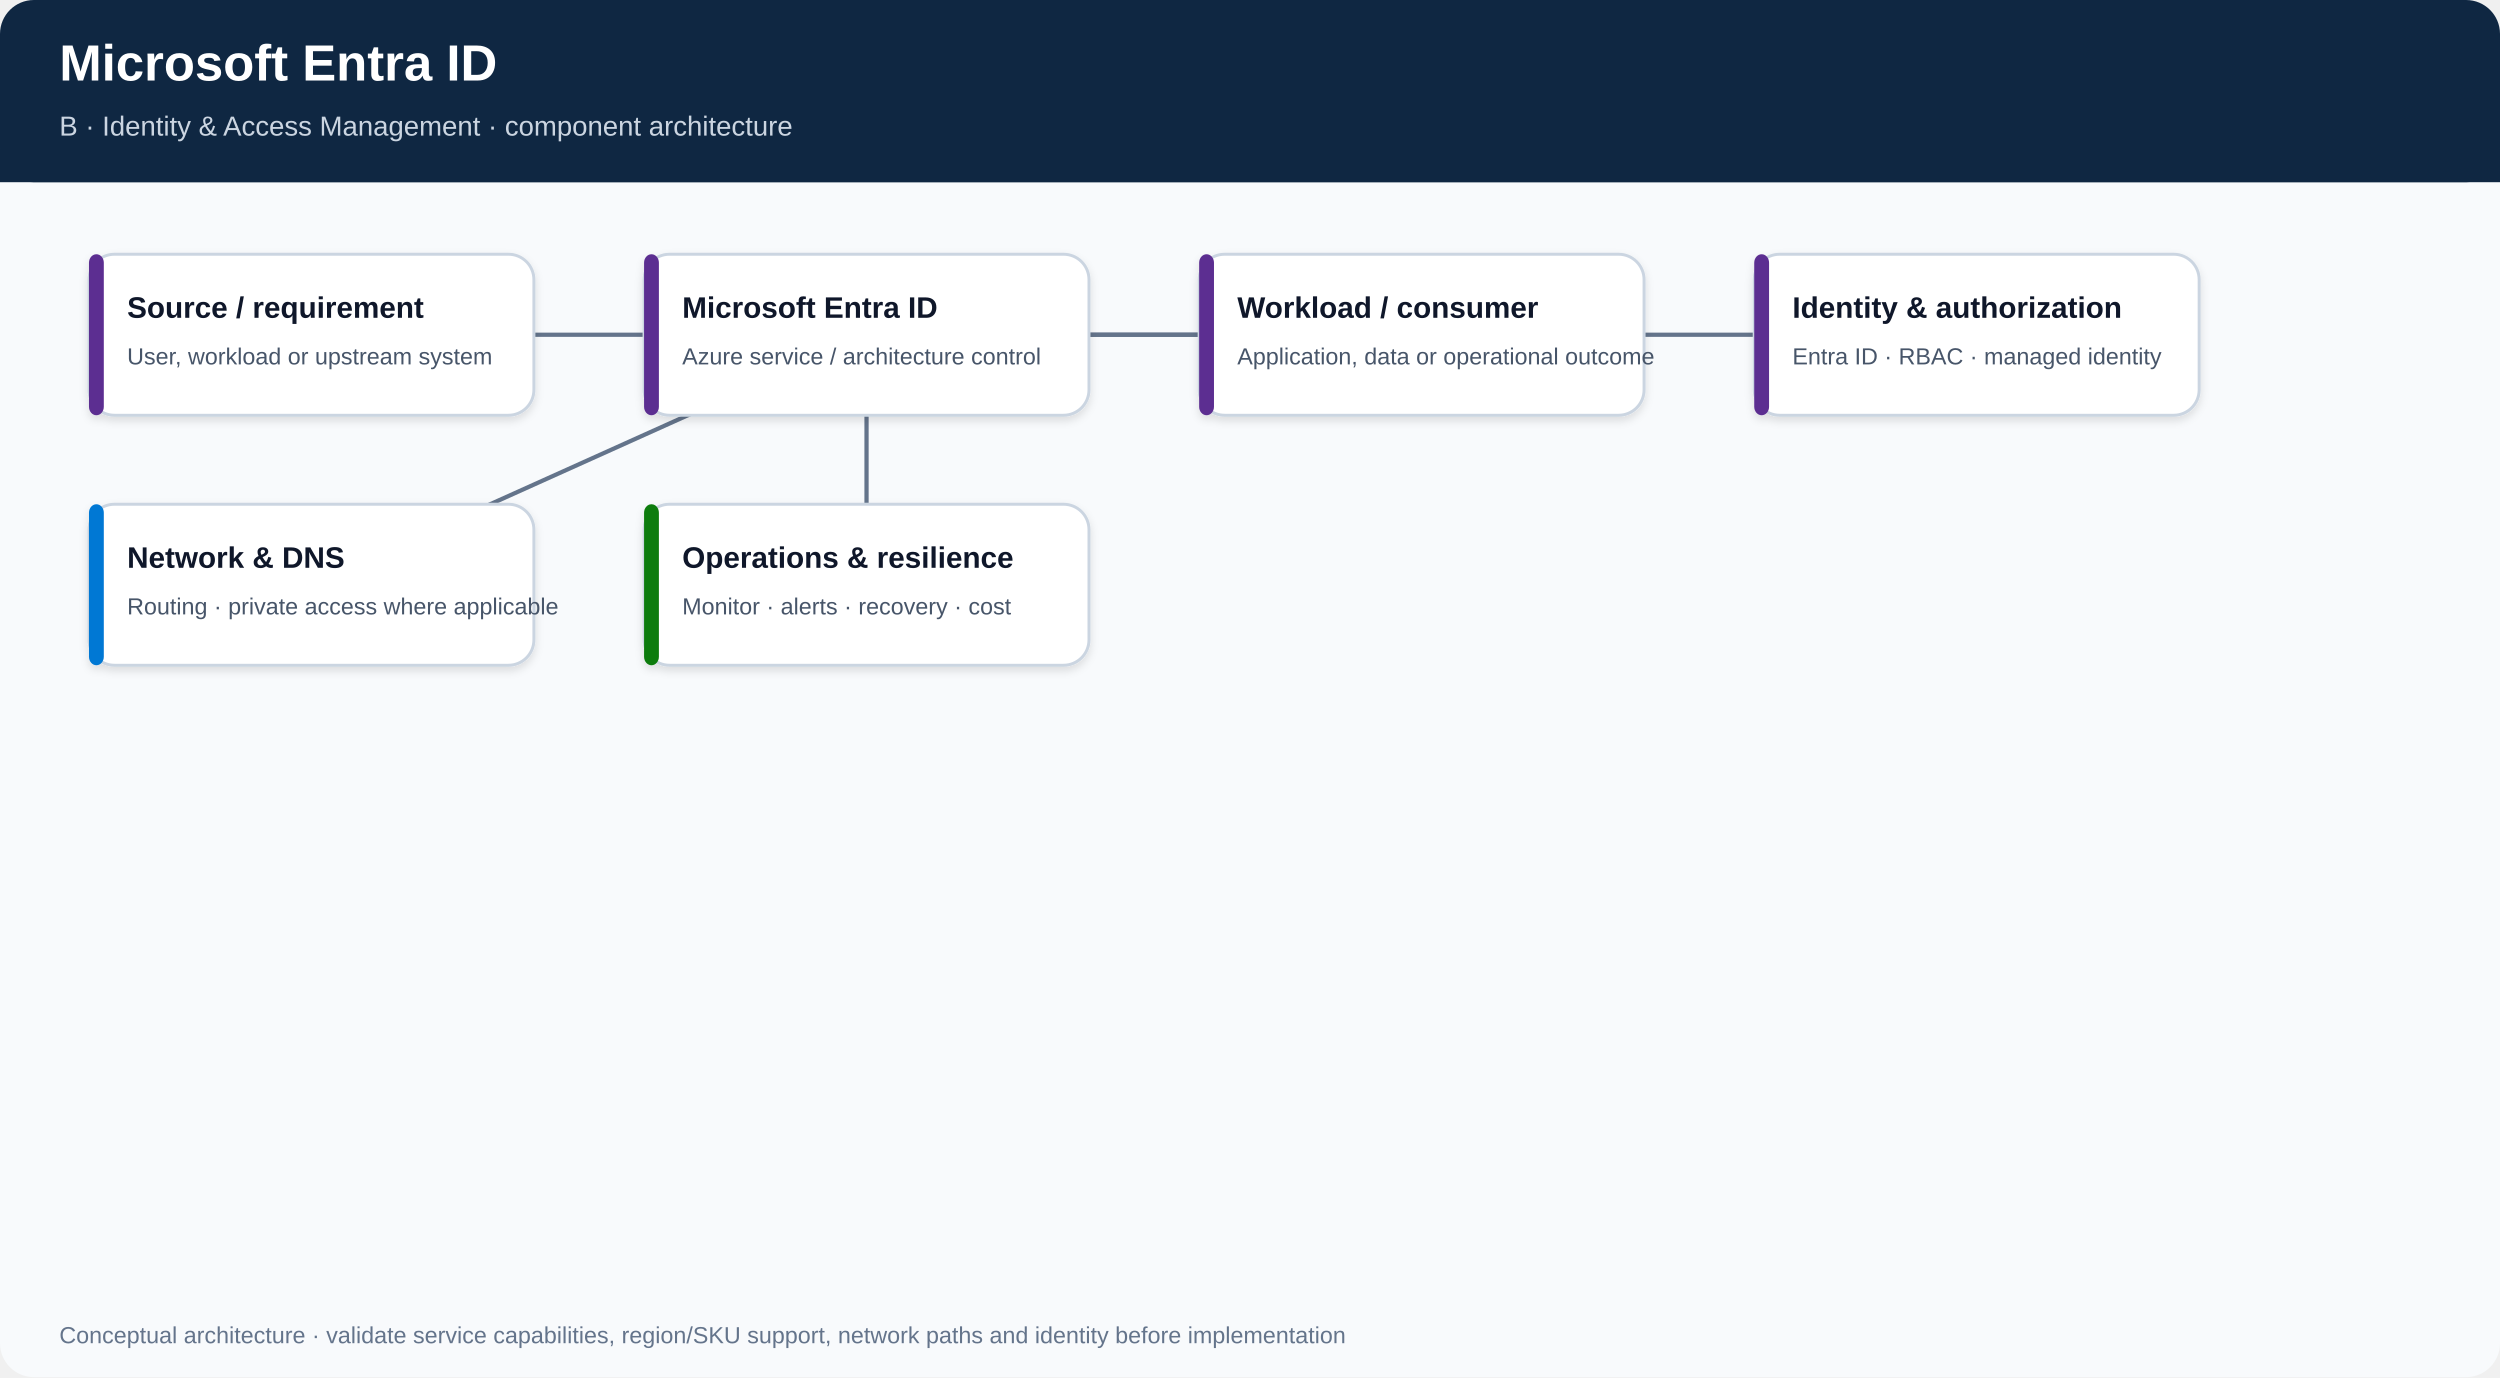
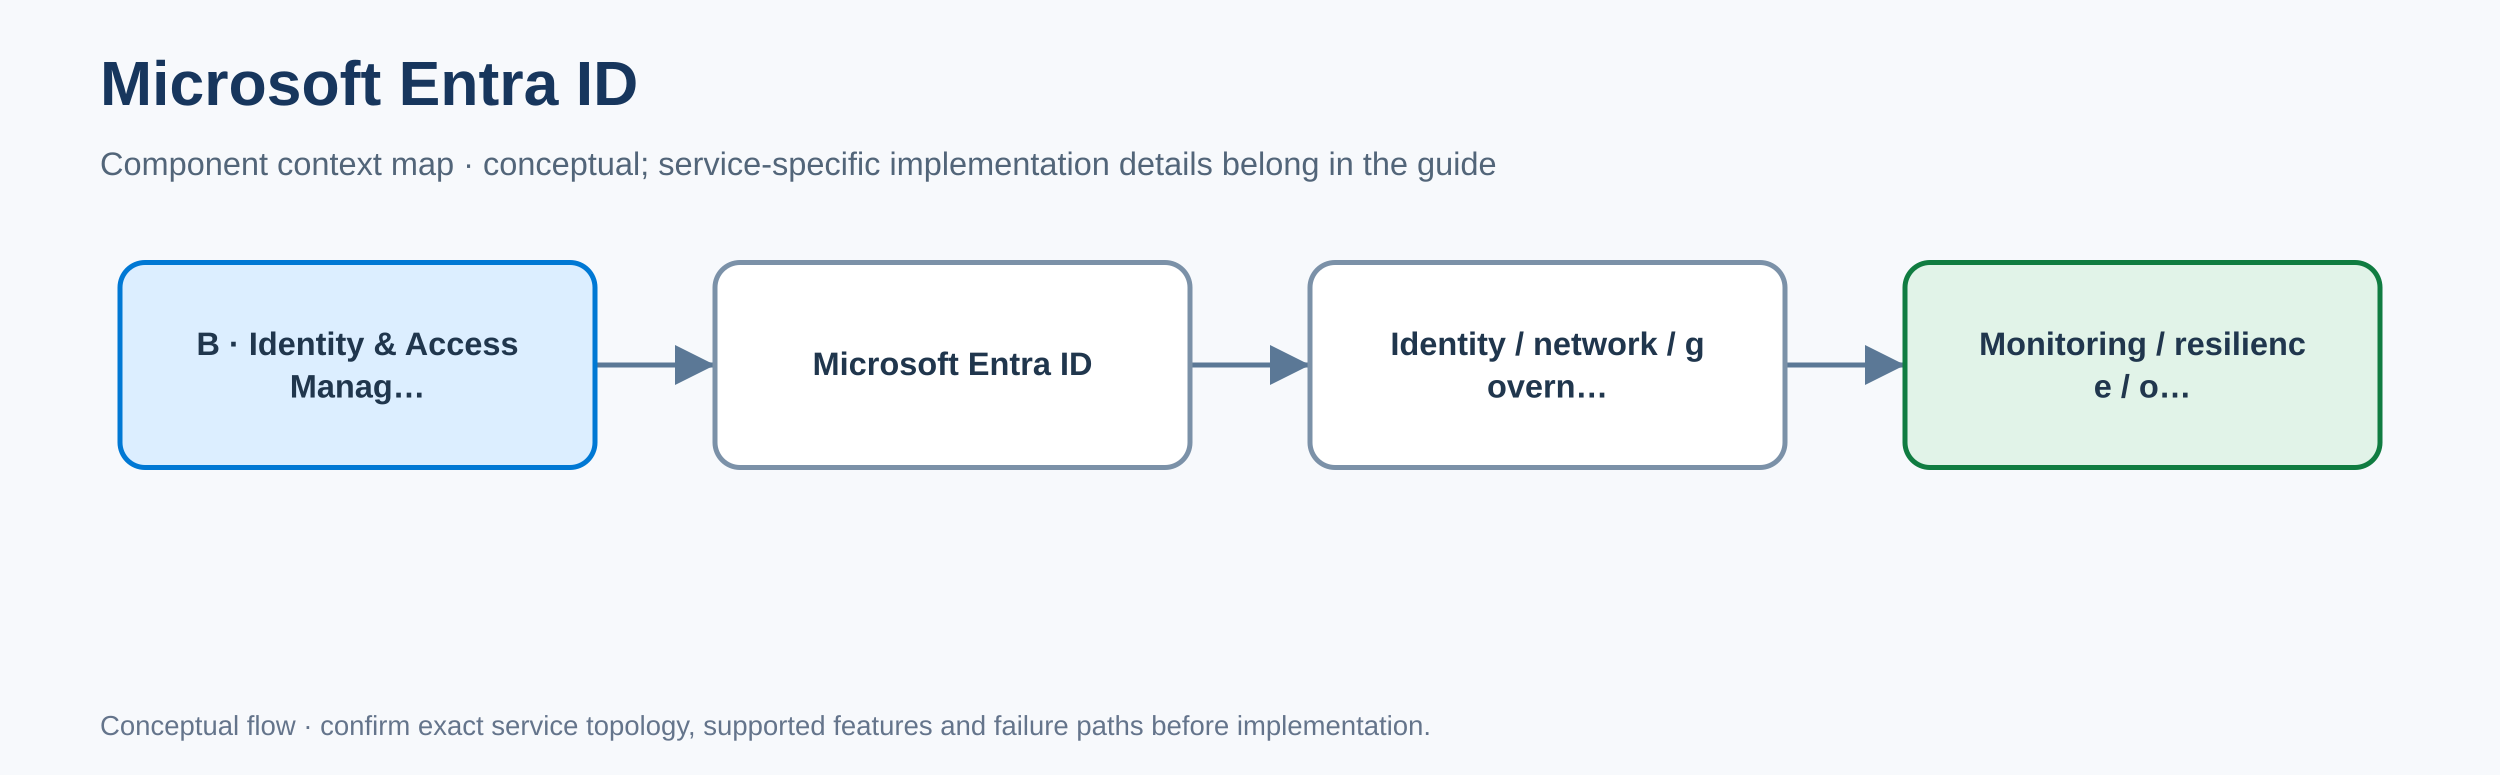
- <svg xmlns="http://www.w3.org/2000/svg" width="1180" height="650" viewBox="0 0 1180 650">
+ <svg xmlns="http://www.w3.org/2000/svg" width="1000" height="310" viewBox="0 0 1000 310">
+   <rect width="100%" height="100%" fill="#f7f9fc" />
+   <text x="40" y="42" font-family="Segoe UI,Arial" font-size="25" font-weight="700" fill="#17365d">Microsoft Entra ID</text>
+   <text x="40" y="70" font-family="Segoe UI,Arial" font-size="13" fill="#526579">Component context map · conceptual; service-specific implementation details belong in the guide</text>
+   <path d="M 238 146 L 286 146" fill="none" stroke="#5b7896" stroke-width="2" marker-end="url(#arrow)" />
+   <path d="M 476 146 L 524 146" fill="none" stroke="#5b7896" stroke-width="2" marker-end="url(#arrow)" />
+   <path d="M 714 146 L 762 146" fill="none" stroke="#5b7896" stroke-width="2" marker-end="url(#arrow)" />
  <defs>
    <marker id="arrow" markerWidth="10" markerHeight="8" refX="8" refY="4" orient="auto">
-       <path d="M0,0 L8,4 L0,8 Z" fill="#64748b" />
+       <path d="M0,0 L8,4 L0,8 z" fill="#5b7896" />
    </marker>
-     <filter id="shadow" x="-20%" y="-20%" width="140%" height="140%">
-       <feDropShadow dx="0" dy="2" stdDeviation="2" flood-opacity=".12" />
-     </filter>
  </defs>
-   <rect width="100%" height="100%" rx="16" fill="#f8fafc" />
-   <rect x="0" y="0" width="1180" height="86" rx="16" fill="#0f2742" />
-   <rect x="0" y="70" width="1180" height="16" fill="#0f2742" />
-   <text x="28" y="38" font-family="Segoe UI,Arial" font-size="24" font-weight="700" fill="#fff">Microsoft Entra ID</text>
-   <text x="28" y="64" font-family="Segoe UI,Arial" font-size="13" fill="#cbd5e1">B · Identity &amp; Access Management · component architecture</text>
-   <path d="M 147 158 L 409 158" fill="none" stroke="#64748b" stroke-width="2" marker-end="url(#arrow)" />
-   <path d="M 409 158 L 671 158" fill="none" stroke="#64748b" stroke-width="2" marker-end="url(#arrow)" />
-   <path d="M 933 158 L 409 158" fill="none" stroke="#64748b" stroke-width="2" marker-end="url(#arrow)" />
-   <path d="M 147 276 L 409 158" fill="none" stroke="#64748b" stroke-width="2" marker-end="url(#arrow)" />
-   <path d="M 409 276 L 409 158" fill="none" stroke="#64748b" stroke-width="2" marker-end="url(#arrow)" />
-   <g filter="url(#shadow)">
-     <rect x="42" y="120" width="210" height="76" rx="12" fill="#fff" stroke="#cbd5e1" stroke-width="1.4" />
-     <rect x="42" y="120" width="7" height="76" rx="4" fill="#5C2D91" />
-   </g>
-   <text x="60" y="150" font-family="Segoe UI,Arial" font-size="14" font-weight="700" fill="#0f172a">Source / requirement</text>
-   <text x="60" y="172" font-family="Segoe UI,Arial" font-size="11" fill="#475569">User, workload or upstream system</text>
-   <g filter="url(#shadow)">
-     <rect x="304" y="120" width="210" height="76" rx="12" fill="#fff" stroke="#cbd5e1" stroke-width="1.4" />
-     <rect x="304" y="120" width="7" height="76" rx="4" fill="#5C2D91" />
-   </g>
-   <text x="322" y="150" font-family="Segoe UI,Arial" font-size="14" font-weight="700" fill="#0f172a">Microsoft Entra ID</text>
-   <text x="322" y="172" font-family="Segoe UI,Arial" font-size="11" fill="#475569">Azure service / architecture control</text>
-   <g filter="url(#shadow)">
-     <rect x="566" y="120" width="210" height="76" rx="12" fill="#fff" stroke="#cbd5e1" stroke-width="1.4" />
-     <rect x="566" y="120" width="7" height="76" rx="4" fill="#5C2D91" />
-   </g>
-   <text x="584" y="150" font-family="Segoe UI,Arial" font-size="14" font-weight="700" fill="#0f172a">Workload / consumer</text>
-   <text x="584" y="172" font-family="Segoe UI,Arial" font-size="11" fill="#475569">Application, data or operational outcome</text>
-   <g filter="url(#shadow)">
-     <rect x="828" y="120" width="210" height="76" rx="12" fill="#fff" stroke="#cbd5e1" stroke-width="1.4" />
-     <rect x="828" y="120" width="7" height="76" rx="4" fill="#5C2D91" />
-   </g>
-   <text x="846" y="150" font-family="Segoe UI,Arial" font-size="14" font-weight="700" fill="#0f172a">Identity &amp; authorization</text>
-   <text x="846" y="172" font-family="Segoe UI,Arial" font-size="11" fill="#475569">Entra ID · RBAC · managed identity</text>
-   <g filter="url(#shadow)">
-     <rect x="42" y="238" width="210" height="76" rx="12" fill="#fff" stroke="#cbd5e1" stroke-width="1.4" />
-     <rect x="42" y="238" width="7" height="76" rx="4" fill="#0078D4" />
-   </g>
-   <text x="60" y="268" font-family="Segoe UI,Arial" font-size="14" font-weight="700" fill="#0f172a">Network &amp; DNS</text>
-   <text x="60" y="290" font-family="Segoe UI,Arial" font-size="11" fill="#475569">Routing · private access where applicable</text>
-   <g filter="url(#shadow)">
-     <rect x="304" y="238" width="210" height="76" rx="12" fill="#fff" stroke="#cbd5e1" stroke-width="1.4" />
-     <rect x="304" y="238" width="7" height="76" rx="4" fill="#107C10" />
-   </g>
-   <text x="322" y="268" font-family="Segoe UI,Arial" font-size="14" font-weight="700" fill="#0f172a">Operations &amp; resilience</text>
-   <text x="322" y="290" font-family="Segoe UI,Arial" font-size="11" fill="#475569">Monitor · alerts · recovery · cost</text>
-   <text x="28" y="634" font-family="Segoe UI,Arial" font-size="11" fill="#64748b">Conceptual architecture · validate service capabilities, region/SKU support, network paths and identity before implementation</text>
+   <rect x="48" y="105" width="190" height="82" rx="10" fill="#dceeff" stroke="#0078d4" stroke-width="2" />
+   <text x="143" y="142" text-anchor="middle" font-family="Segoe UI,Arial" font-size="13" font-weight="600" fill="#20364d">B · Identity &amp; Access </text>
+   <text x="143" y="159" text-anchor="middle" font-family="Segoe UI,Arial" font-size="13" font-weight="600" fill="#20364d">Manag…</text>
+   <rect x="286" y="105" width="190" height="82" rx="10" fill="#ffffff" stroke="#7b91a8" stroke-width="2" />
+   <text x="381" y="150" text-anchor="middle" font-family="Segoe UI,Arial" font-size="13" font-weight="600" fill="#20364d">Microsoft Entra ID</text>
+   <rect x="524" y="105" width="190" height="82" rx="10" fill="#ffffff" stroke="#7b91a8" stroke-width="2" />
+   <text x="619" y="142" text-anchor="middle" font-family="Segoe UI,Arial" font-size="13" font-weight="600" fill="#20364d">Identity / network / g</text>
+   <text x="619" y="159" text-anchor="middle" font-family="Segoe UI,Arial" font-size="13" font-weight="600" fill="#20364d">overn…</text>
+   <rect x="762" y="105" width="190" height="82" rx="10" fill="#e1f3e8" stroke="#107c41" stroke-width="2" />
+   <text x="857" y="142" text-anchor="middle" font-family="Segoe UI,Arial" font-size="13" font-weight="600" fill="#20364d">Monitoring / resilienc</text>
+   <text x="857" y="159" text-anchor="middle" font-family="Segoe UI,Arial" font-size="13" font-weight="600" fill="#20364d">e / o…</text>
+   <text x="40" y="294" font-family="Segoe UI,Arial" font-size="11" fill="#64748b">Conceptual flow · confirm exact service topology, supported features and failure paths before implementation.</text>
</svg>
